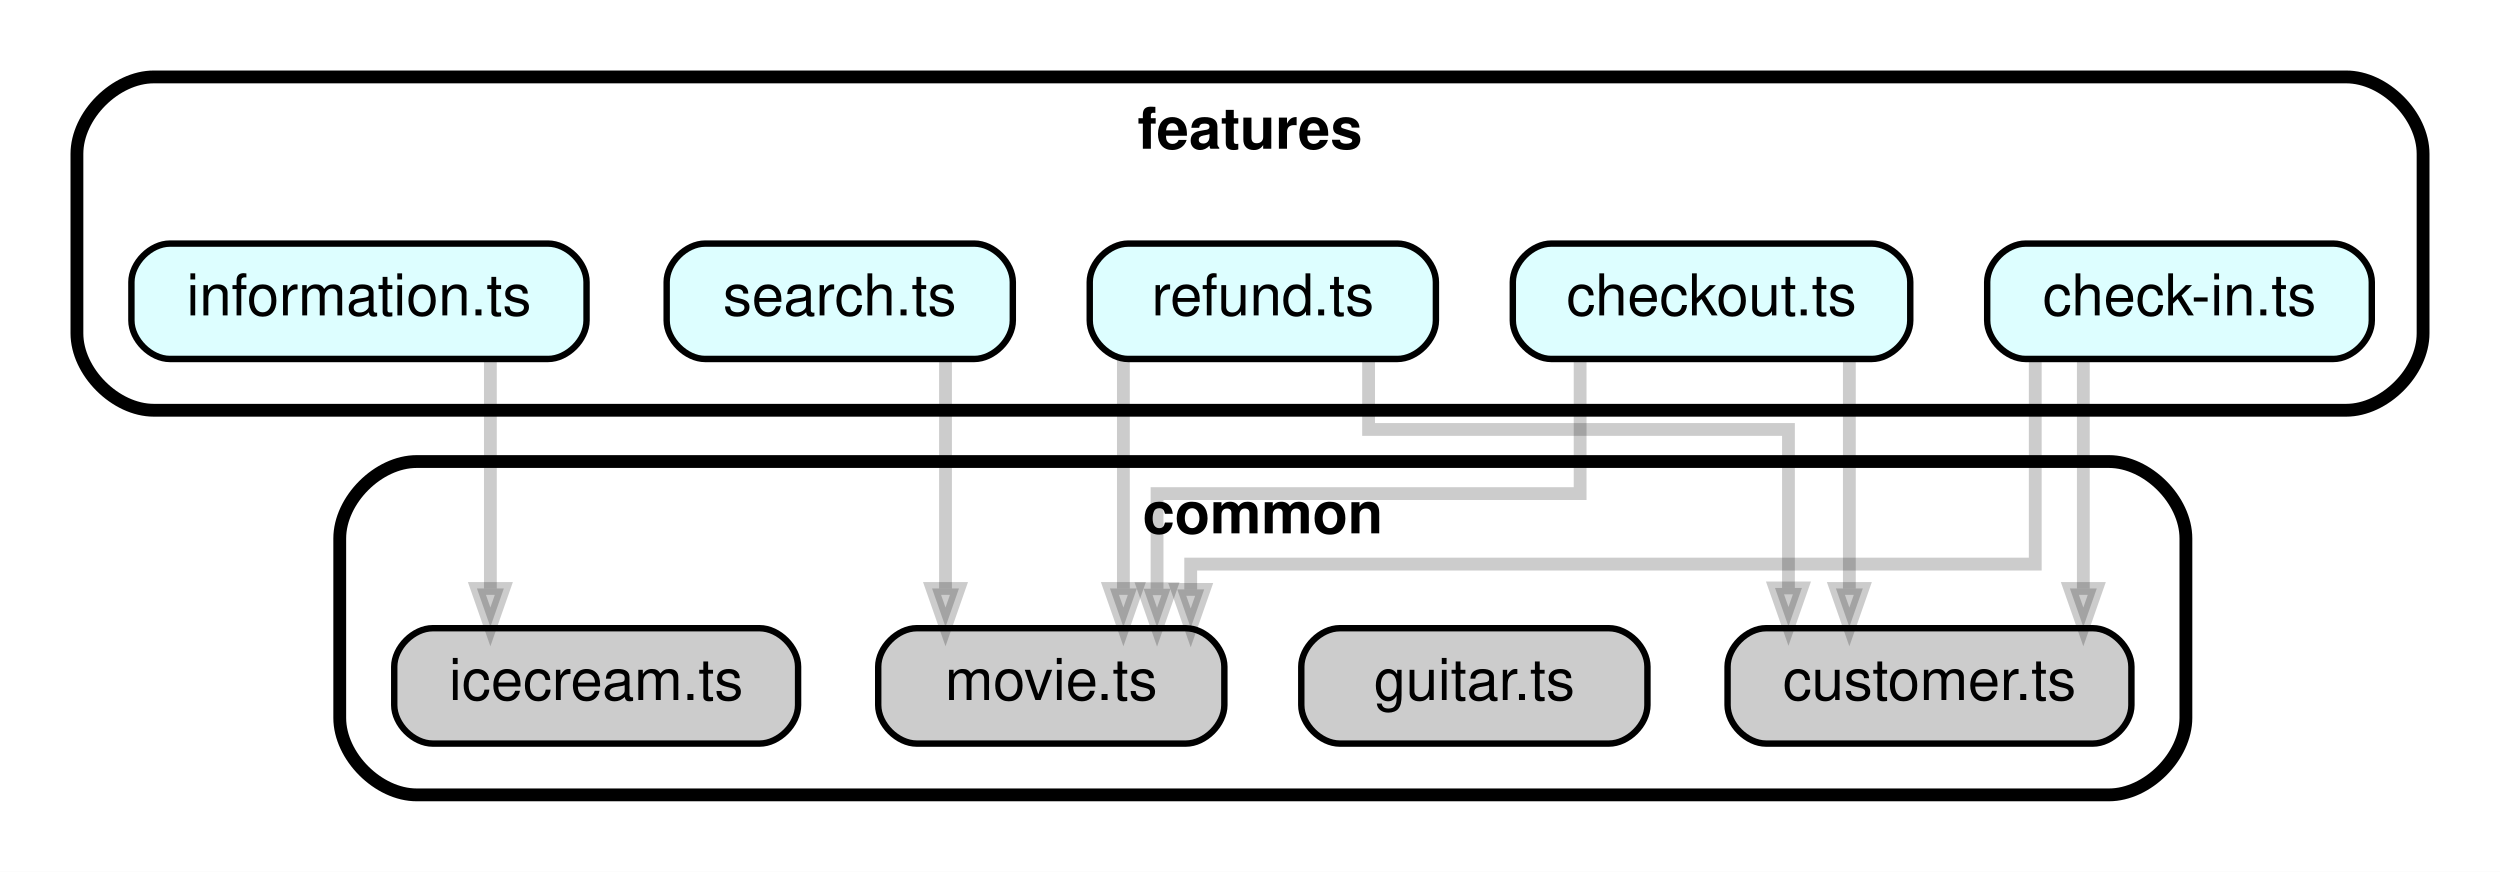
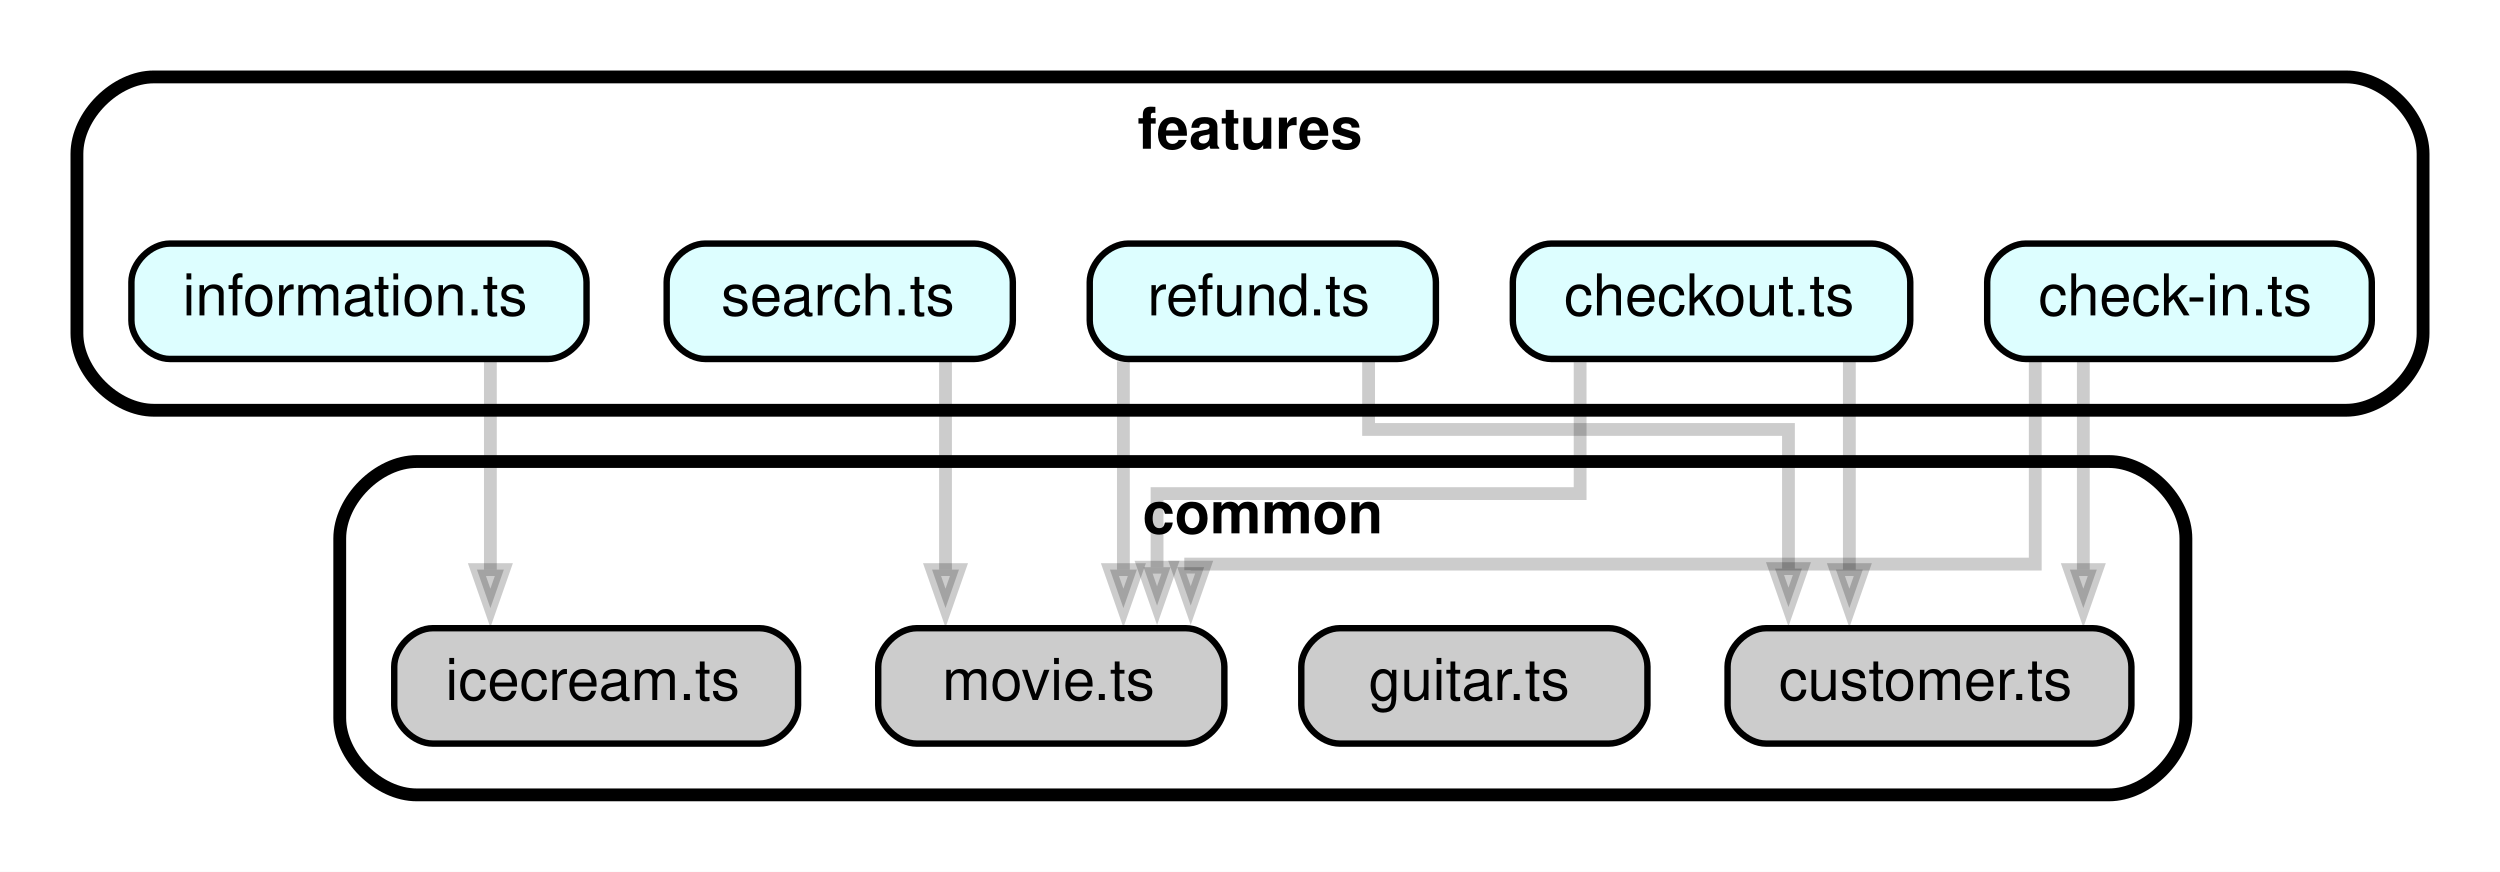
<svg xmlns="http://www.w3.org/2000/svg" xmlns:xlink="http://www.w3.org/1999/xlink" width="390pt" height="136pt" viewBox="0.00 0.00 390.00 136.00">
  <g id="graph0" class="graph" transform="scale(1 1) rotate(0) translate(4 132)">
-     <polygon fill="white" stroke="transparent" points="-4,4 -4,-132 386,-132 386,4 -4,4" />
+     <polygon fill="white" stroke="none" points="-4,4 -4,-132 386,-132 386,4 -4,4" />
    <g id="clust1" class="cluster">
      <path fill="#ffffff" stroke="black" stroke-width="2" d="M61,-8C61,-8 325,-8 325,-8 331,-8 337,-14 337,-20 337,-20 337,-48 337,-48 337,-54 331,-60 325,-60 325,-60 61,-60 61,-60 55,-60 49,-54 49,-48 49,-48 49,-20 49,-20 49,-14 55,-8 61,-8" />
      <text text-anchor="middle" x="193" y="-48.8" font-family="Helvetica,sans-Serif" font-weight="bold" font-size="9.00">common</text>
    </g>
    <g id="clust2" class="cluster">
      <path fill="#ffffff" stroke="black" stroke-width="2" d="M20,-68C20,-68 362,-68 362,-68 368,-68 374,-74 374,-80 374,-80 374,-108 374,-108 374,-114 368,-120 362,-120 362,-120 20,-120 20,-120 14,-120 8,-114 8,-108 8,-108 8,-80 8,-80 8,-74 14,-68 20,-68" />
      <text text-anchor="middle" x="191" y="-108.8" font-family="Helvetica,sans-Serif" font-weight="bold" font-size="9.00">features</text>
    </g>
    <g id="node1" class="node">
      <g id="a_node1">
        <a xlink:href="common/customer.ts" xlink:title="customer.ts">
          <path fill="#cccccc" stroke="black" d="M322.5,-34C322.5,-34 271.5,-34 271.5,-34 268.5,-34 265.5,-31 265.5,-28 265.5,-28 265.5,-22 265.5,-22 265.5,-19 268.5,-16 271.5,-16 271.5,-16 322.5,-16 322.5,-16 325.5,-16 328.5,-19 328.5,-22 328.5,-22 328.5,-28 328.5,-28 328.5,-31 325.5,-34 322.5,-34" />
-           <text text-anchor="middle" x="297" y="-22.8" font-family="Helvetica,sans-Serif" font-size="9.00">customer.ts</text>
+           <text text-anchor="start" x="273.5" y="-22.8" font-family="Helvetica,sans-Serif" font-size="9.00">customer.ts</text>
        </a>
      </g>
    </g>
    <g id="node2" class="node">
      <g id="a_node2">
        <a xlink:href="common/guitar.ts" xlink:title="guitar.ts">
          <path fill="#cccccc" stroke="black" d="M247,-34C247,-34 205,-34 205,-34 202,-34 199,-31 199,-28 199,-28 199,-22 199,-22 199,-19 202,-16 205,-16 205,-16 247,-16 247,-16 250,-16 253,-19 253,-22 253,-22 253,-28 253,-28 253,-31 250,-34 247,-34" />
-           <text text-anchor="middle" x="226" y="-22.8" font-family="Helvetica,sans-Serif" font-size="9.00">guitar.ts</text>
+           <text text-anchor="start" x="209.5" y="-22.8" font-family="Helvetica,sans-Serif" font-size="9.00">guitar.ts</text>
        </a>
      </g>
    </g>
    <g id="node3" class="node">
      <g id="a_node3">
        <a xlink:href="common/icecream.ts" xlink:title="icecream.ts">
          <path fill="#cccccc" stroke="black" d="M114.5,-34C114.5,-34 63.5,-34 63.5,-34 60.5,-34 57.5,-31 57.5,-28 57.5,-28 57.5,-22 57.5,-22 57.5,-19 60.5,-16 63.5,-16 63.5,-16 114.5,-16 114.5,-16 117.5,-16 120.5,-19 120.5,-22 120.5,-22 120.5,-28 120.5,-28 120.5,-31 117.5,-34 114.5,-34" />
-           <text text-anchor="middle" x="89" y="-22.8" font-family="Helvetica,sans-Serif" font-size="9.00">icecream.ts</text>
+           <text text-anchor="start" x="65.5" y="-22.8" font-family="Helvetica,sans-Serif" font-size="9.00">icecream.ts</text>
        </a>
      </g>
    </g>
    <g id="node4" class="node">
      <g id="a_node4">
        <a xlink:href="common/movie.ts" xlink:title="movie.ts">
          <path fill="#cccccc" stroke="black" d="M181,-34C181,-34 139,-34 139,-34 136,-34 133,-31 133,-28 133,-28 133,-22 133,-22 133,-19 136,-16 139,-16 139,-16 181,-16 181,-16 184,-16 187,-19 187,-22 187,-22 187,-28 187,-28 187,-31 184,-34 181,-34" />
-           <text text-anchor="middle" x="160" y="-22.8" font-family="Helvetica,sans-Serif" font-size="9.00">movie.ts</text>
+           <text text-anchor="start" x="143" y="-22.8" font-family="Helvetica,sans-Serif" font-size="9.00">movie.ts</text>
        </a>
      </g>
    </g>
    <g id="node5" class="node">
      <g id="a_node5">
        <a xlink:href="features/check-in.ts" xlink:title="check-in.ts">
          <path fill="#ddfeff" stroke="black" d="M360,-94C360,-94 312,-94 312,-94 309,-94 306,-91 306,-88 306,-88 306,-82 306,-82 306,-79 309,-76 312,-76 312,-76 360,-76 360,-76 363,-76 366,-79 366,-82 366,-82 366,-88 366,-88 366,-91 363,-94 360,-94" />
-           <text text-anchor="middle" x="336" y="-82.8" font-family="Helvetica,sans-Serif" font-size="9.00">check-in.ts</text>
+           <text text-anchor="start" x="314" y="-82.8" font-family="Helvetica,sans-Serif" font-size="9.00">check-in.ts</text>
        </a>
      </g>
    </g>
    <g id="edge1" class="edge">
-       <path fill="none" stroke="#000000" stroke-width="2" stroke-opacity="0.2" d="M321,-75.89C321,-75.89 321,-40.2 321,-40.2" />
-       <polygon fill="#000000" fill-opacity="0.2" stroke="#000000" stroke-width="2" stroke-opacity="0.2" points="323.1,-40.2 321,-34.2 318.9,-40.2 323.1,-40.2" />
+       <path fill="none" stroke="#000000" stroke-width="2" stroke-opacity="0.2" d="M321,-75.62C321,-75.62 321,-43.14 321,-43.14" />
+       <polygon fill="#000000" fill-opacity="0.2" stroke="#000000" stroke-width="2" stroke-opacity="0.2" points="323.1,-43.14 321,-37.14 318.9,-43.14 323.1,-43.14" />
    </g>
    <g id="edge2" class="edge">
-       <path fill="none" stroke="#000000" stroke-width="2" stroke-opacity="0.2" d="M313.5,-75.9C313.5,-63.82 313.5,-44 313.5,-44 313.5,-44 181.75,-44 181.75,-44 181.75,-44 181.75,-40.05 181.75,-40.05" />
-       <polygon fill="#000000" fill-opacity="0.2" stroke="#000000" stroke-width="2" stroke-opacity="0.2" points="183.85,-40.05 181.75,-34.05 179.65,-40.05 183.85,-40.05" />
+       <path fill="none" stroke="#000000" stroke-width="2" stroke-opacity="0.2" d="M313.5,-75.9C313.5,-63.82 313.5,-44 313.5,-44 313.5,-44 181.75,-44 181.75,-44 181.75,-44 181.75,-43.05 181.75,-43.05" />
+       <polygon fill="#000000" fill-opacity="0.2" stroke="#000000" stroke-width="2" stroke-opacity="0.2" points="183.85,-43.53 181.75,-37.53 179.65,-43.53 183.85,-43.53" />
    </g>
    <g id="node6" class="node">
      <g id="a_node6">
        <a xlink:href="features/checkout.ts" xlink:title="checkout.ts">
          <path fill="#ddfeff" stroke="black" d="M288,-94C288,-94 238,-94 238,-94 235,-94 232,-91 232,-88 232,-88 232,-82 232,-82 232,-79 235,-76 238,-76 238,-76 288,-76 288,-76 291,-76 294,-79 294,-82 294,-82 294,-88 294,-88 294,-91 291,-94 288,-94" />
-           <text text-anchor="middle" x="263" y="-82.8" font-family="Helvetica,sans-Serif" font-size="9.00">checkout.ts</text>
+           <text text-anchor="start" x="240" y="-82.8" font-family="Helvetica,sans-Serif" font-size="9.00">checkout.ts</text>
        </a>
      </g>
    </g>
    <g id="edge3" class="edge">
-       <path fill="none" stroke="#000000" stroke-width="2" stroke-opacity="0.2" d="M284.5,-75.89C284.5,-75.89 284.5,-40.2 284.5,-40.2" />
-       <polygon fill="#000000" fill-opacity="0.2" stroke="#000000" stroke-width="2" stroke-opacity="0.2" points="286.6,-40.2 284.5,-34.2 282.4,-40.2 286.6,-40.2" />
+       <path fill="none" stroke="#000000" stroke-width="2" stroke-opacity="0.2" d="M284.5,-75.62C284.5,-75.62 284.5,-43.14 284.5,-43.14" />
+       <polygon fill="#000000" fill-opacity="0.2" stroke="#000000" stroke-width="2" stroke-opacity="0.2" points="286.6,-43.14 284.5,-37.14 282.4,-43.14 286.6,-43.14" />
    </g>
    <g id="edge4" class="edge">
-       <path fill="none" stroke="#000000" stroke-width="2" stroke-opacity="0.2" d="M242.5,-75.84C242.5,-67.01 242.5,-55 242.5,-55 242.5,-55 176.5,-55 176.5,-55 176.5,-55 176.5,-40.16 176.5,-40.16" />
-       <polygon fill="#000000" fill-opacity="0.2" stroke="#000000" stroke-width="2" stroke-opacity="0.2" points="178.6,-40.16 176.5,-34.16 174.4,-40.16 178.6,-40.16" />
+       <path fill="none" stroke="#000000" stroke-width="2" stroke-opacity="0.2" d="M242.5,-75.51C242.5,-66.72 242.5,-55 242.5,-55 242.5,-55 176.5,-55 176.5,-55 176.5,-55 176.5,-43.52 176.5,-43.52" />
+       <polygon fill="#000000" fill-opacity="0.2" stroke="#000000" stroke-width="2" stroke-opacity="0.2" points="178.6,-43.52 176.5,-37.52 174.4,-43.52 178.6,-43.52" />
    </g>
    <g id="node7" class="node">
      <g id="a_node7">
        <a xlink:href="features/information.ts" xlink:title="information.ts">
          <path fill="#ddfeff" stroke="black" d="M81.5,-94C81.5,-94 22.5,-94 22.5,-94 19.5,-94 16.5,-91 16.5,-88 16.5,-88 16.5,-82 16.5,-82 16.5,-79 19.5,-76 22.5,-76 22.5,-76 81.5,-76 81.5,-76 84.5,-76 87.5,-79 87.5,-82 87.5,-82 87.5,-88 87.5,-88 87.5,-91 84.5,-94 81.5,-94" />
-           <text text-anchor="middle" x="52" y="-82.8" font-family="Helvetica,sans-Serif" font-size="9.00">information.ts</text>
+           <text text-anchor="start" x="24.5" y="-82.8" font-family="Helvetica,sans-Serif" font-size="9.00">information.ts</text>
        </a>
      </g>
    </g>
    <g id="edge5" class="edge">
-       <path fill="none" stroke="#000000" stroke-width="2" stroke-opacity="0.2" d="M72.5,-75.89C72.5,-75.89 72.5,-40.2 72.5,-40.2" />
-       <polygon fill="#000000" fill-opacity="0.2" stroke="#000000" stroke-width="2" stroke-opacity="0.2" points="74.6,-40.2 72.5,-34.2 70.4,-40.2 74.6,-40.2" />
+       <path fill="none" stroke="#000000" stroke-width="2" stroke-opacity="0.2" d="M72.5,-75.62C72.5,-75.62 72.5,-43.14 72.5,-43.14" />
+       <polygon fill="#000000" fill-opacity="0.2" stroke="#000000" stroke-width="2" stroke-opacity="0.2" points="74.6,-43.14 72.5,-37.14 70.4,-43.14 74.6,-43.14" />
    </g>
    <g id="node8" class="node">
      <g id="a_node8">
        <a xlink:href="features/refund.ts" xlink:title="refund.ts">
          <path fill="#ddfeff" stroke="black" d="M214,-94C214,-94 172,-94 172,-94 169,-94 166,-91 166,-88 166,-88 166,-82 166,-82 166,-79 169,-76 172,-76 172,-76 214,-76 214,-76 217,-76 220,-79 220,-82 220,-82 220,-88 220,-88 220,-91 217,-94 214,-94" />
-           <text text-anchor="middle" x="193" y="-82.8" font-family="Helvetica,sans-Serif" font-size="9.00">refund.ts</text>
+           <text text-anchor="start" x="175" y="-82.8" font-family="Helvetica,sans-Serif" font-size="9.00">refund.ts</text>
        </a>
      </g>
    </g>
    <g id="edge6" class="edge">
-       <path fill="none" stroke="#000000" stroke-width="2" stroke-opacity="0.2" d="M209.5,-75.94C209.5,-70.64 209.5,-65 209.5,-65 209.5,-65 275,-65 275,-65 275,-65 275,-40.28 275,-40.28" />
-       <polygon fill="#000000" fill-opacity="0.2" stroke="#000000" stroke-width="2" stroke-opacity="0.2" points="277.1,-40.28 275,-34.28 272.9,-40.28 277.1,-40.28" />
+       <path fill="none" stroke="#000000" stroke-width="2" stroke-opacity="0.2" d="M209.5,-75.94C209.5,-70.64 209.5,-65 209.5,-65 209.5,-65 275,-65 275,-65 275,-65 275,-43.3 275,-43.3" />
+       <polygon fill="#000000" fill-opacity="0.2" stroke="#000000" stroke-width="2" stroke-opacity="0.2" points="277.1,-43.3 275,-37.3 272.9,-43.3 277.1,-43.3" />
    </g>
    <g id="edge7" class="edge">
-       <path fill="none" stroke="#000000" stroke-width="2" stroke-opacity="0.2" d="M171.25,-75.89C171.25,-75.89 171.25,-40.2 171.25,-40.2" />
-       <polygon fill="#000000" fill-opacity="0.2" stroke="#000000" stroke-width="2" stroke-opacity="0.2" points="173.35,-40.2 171.25,-34.2 169.15,-40.2 173.35,-40.2" />
+       <path fill="none" stroke="#000000" stroke-width="2" stroke-opacity="0.2" d="M171.25,-75.62C171.25,-75.62 171.25,-43.14 171.25,-43.14" />
+       <polygon fill="#000000" fill-opacity="0.2" stroke="#000000" stroke-width="2" stroke-opacity="0.2" points="173.35,-43.14 171.25,-37.14 169.15,-43.14 173.35,-43.14" />
    </g>
    <g id="node9" class="node">
      <g id="a_node9">
        <a xlink:href="features/search.ts" xlink:title="search.ts">
          <path fill="#ddfeff" stroke="black" d="M148,-94C148,-94 106,-94 106,-94 103,-94 100,-91 100,-88 100,-88 100,-82 100,-82 100,-79 103,-76 106,-76 106,-76 148,-76 148,-76 151,-76 154,-79 154,-82 154,-82 154,-88 154,-88 154,-91 151,-94 148,-94" />
-           <text text-anchor="middle" x="127" y="-82.8" font-family="Helvetica,sans-Serif" font-size="9.00">search.ts</text>
+           <text text-anchor="start" x="108.5" y="-82.8" font-family="Helvetica,sans-Serif" font-size="9.00">search.ts</text>
        </a>
      </g>
    </g>
    <g id="edge8" class="edge">
-       <path fill="none" stroke="#000000" stroke-width="2" stroke-opacity="0.2" d="M143.5,-75.89C143.5,-75.89 143.5,-40.2 143.5,-40.2" />
-       <polygon fill="#000000" fill-opacity="0.2" stroke="#000000" stroke-width="2" stroke-opacity="0.2" points="145.6,-40.2 143.5,-34.2 141.4,-40.2 145.6,-40.2" />
+       <path fill="none" stroke="#000000" stroke-width="2" stroke-opacity="0.2" d="M143.5,-75.62C143.5,-75.62 143.5,-43.14 143.5,-43.14" />
+       <polygon fill="#000000" fill-opacity="0.2" stroke="#000000" stroke-width="2" stroke-opacity="0.2" points="145.6,-43.14 143.5,-37.14 141.4,-43.14 145.6,-43.14" />
    </g>
  </g>
</svg>
